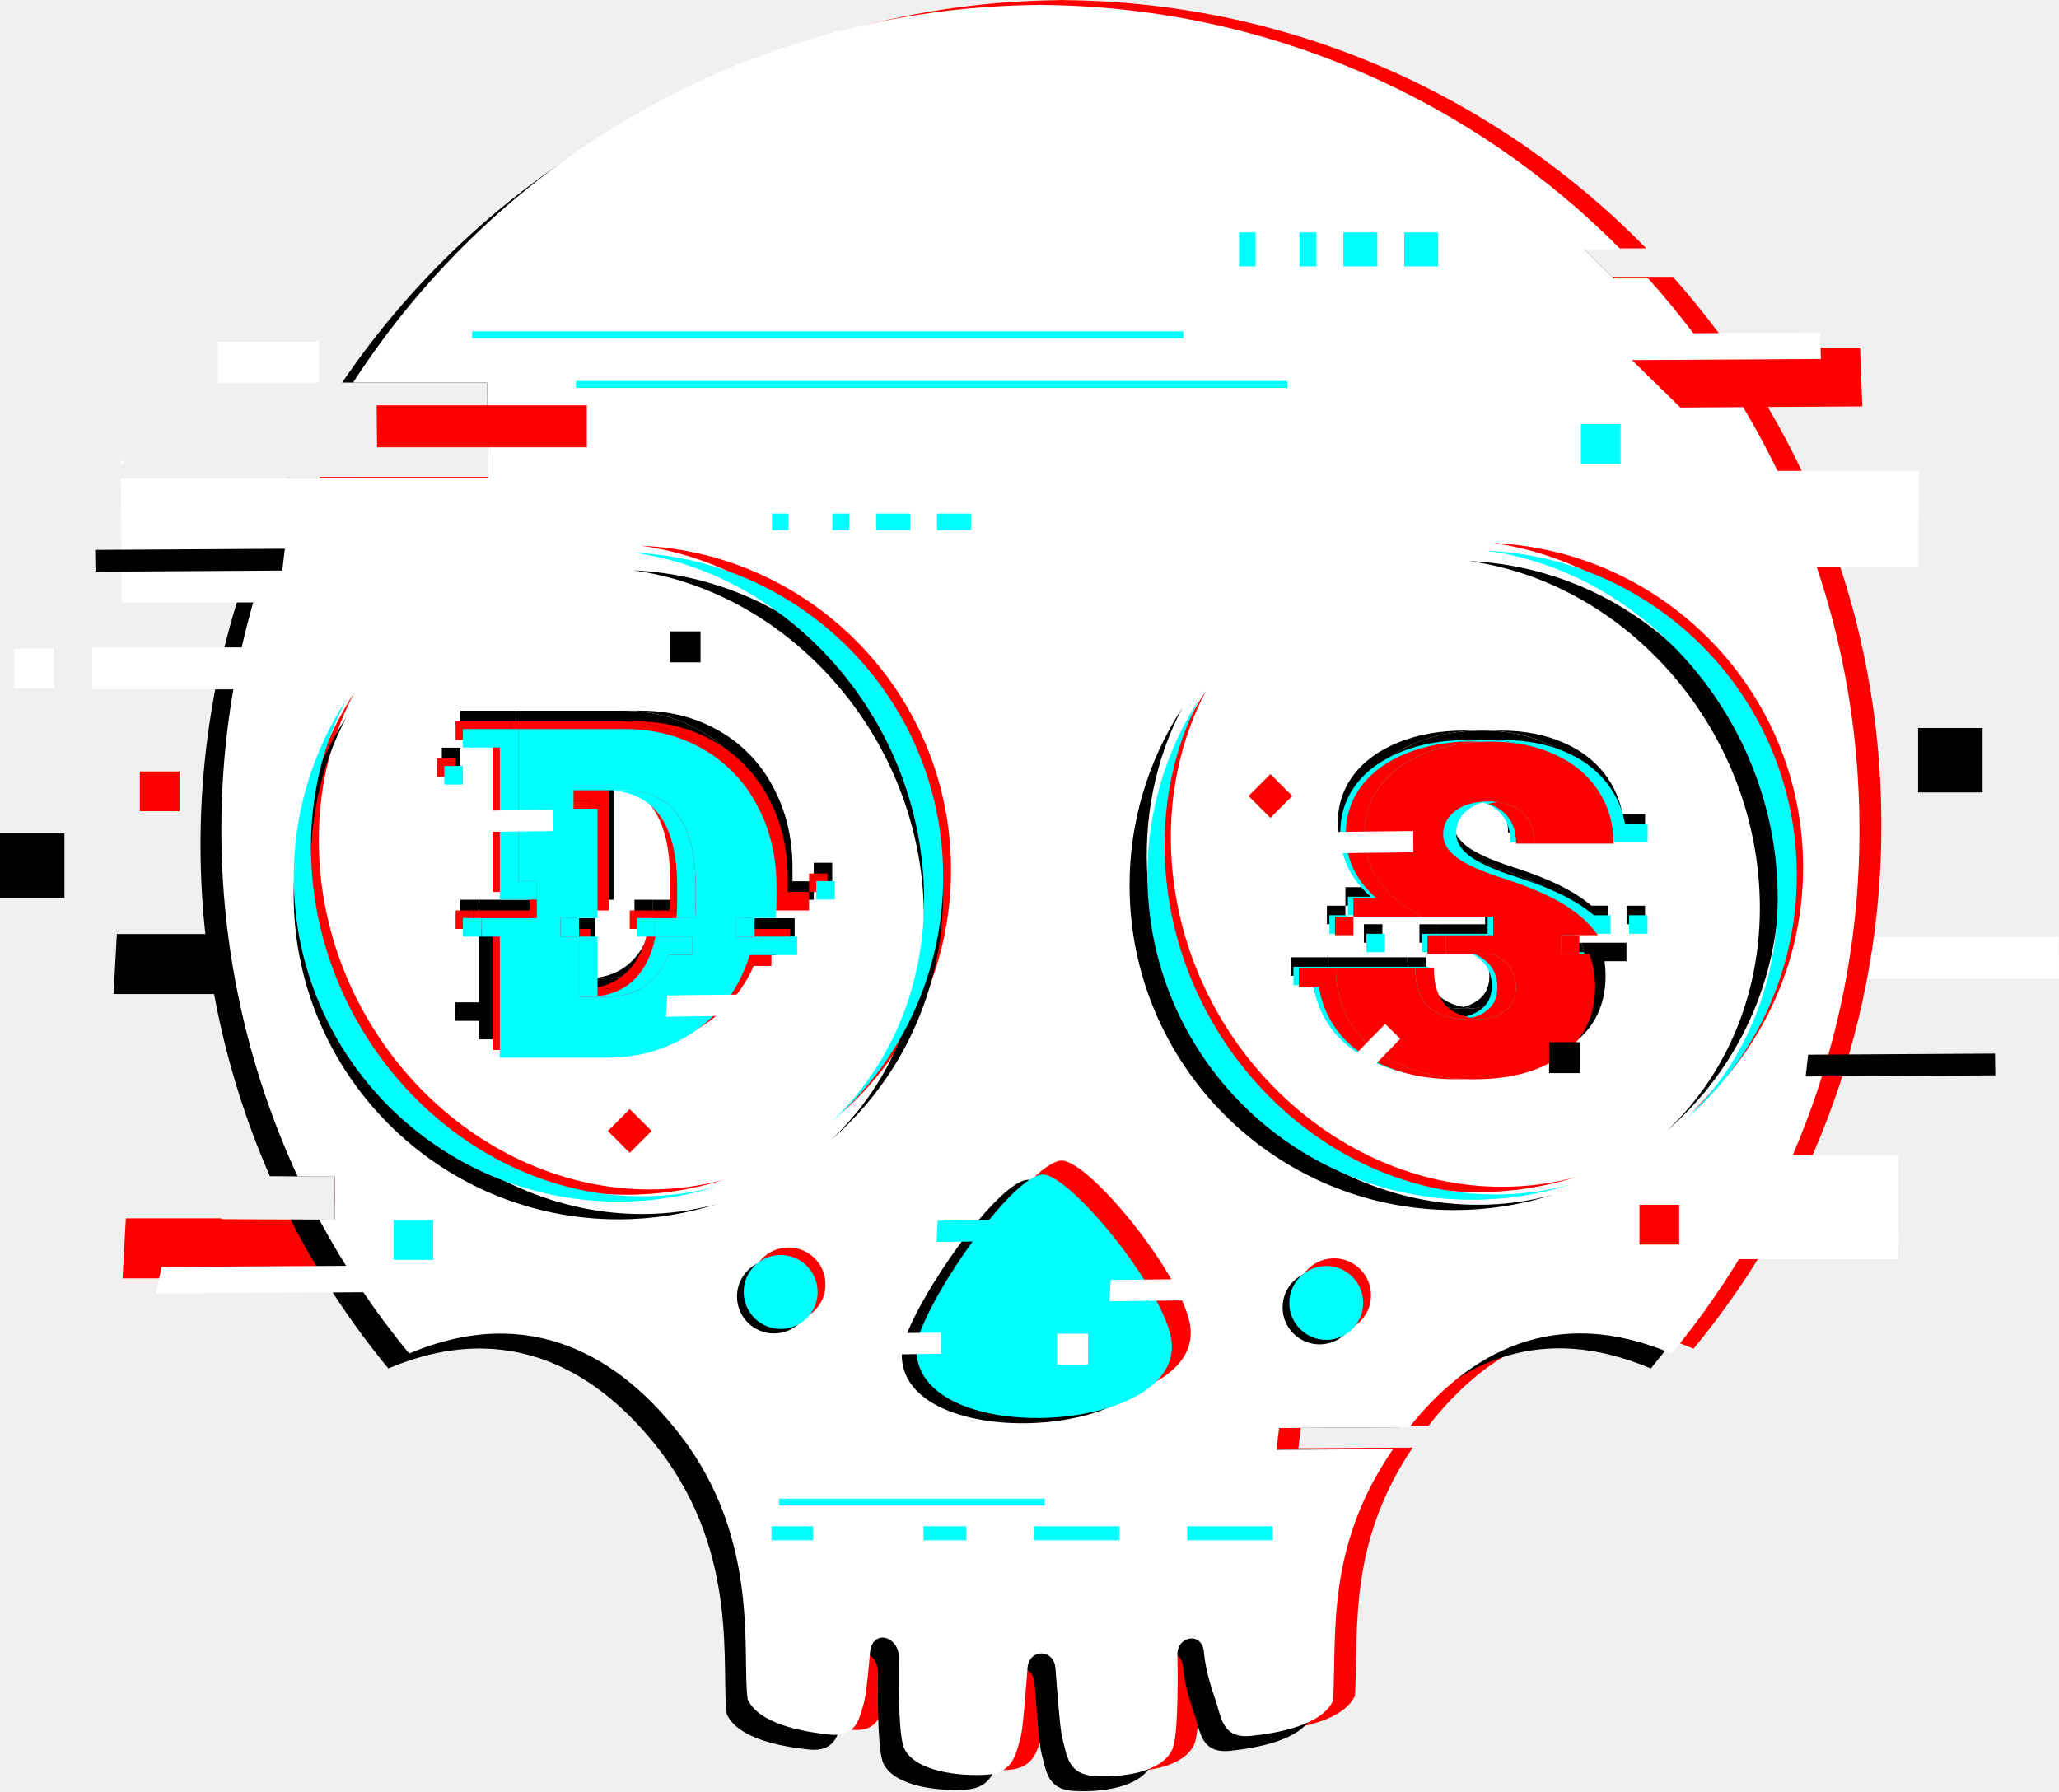
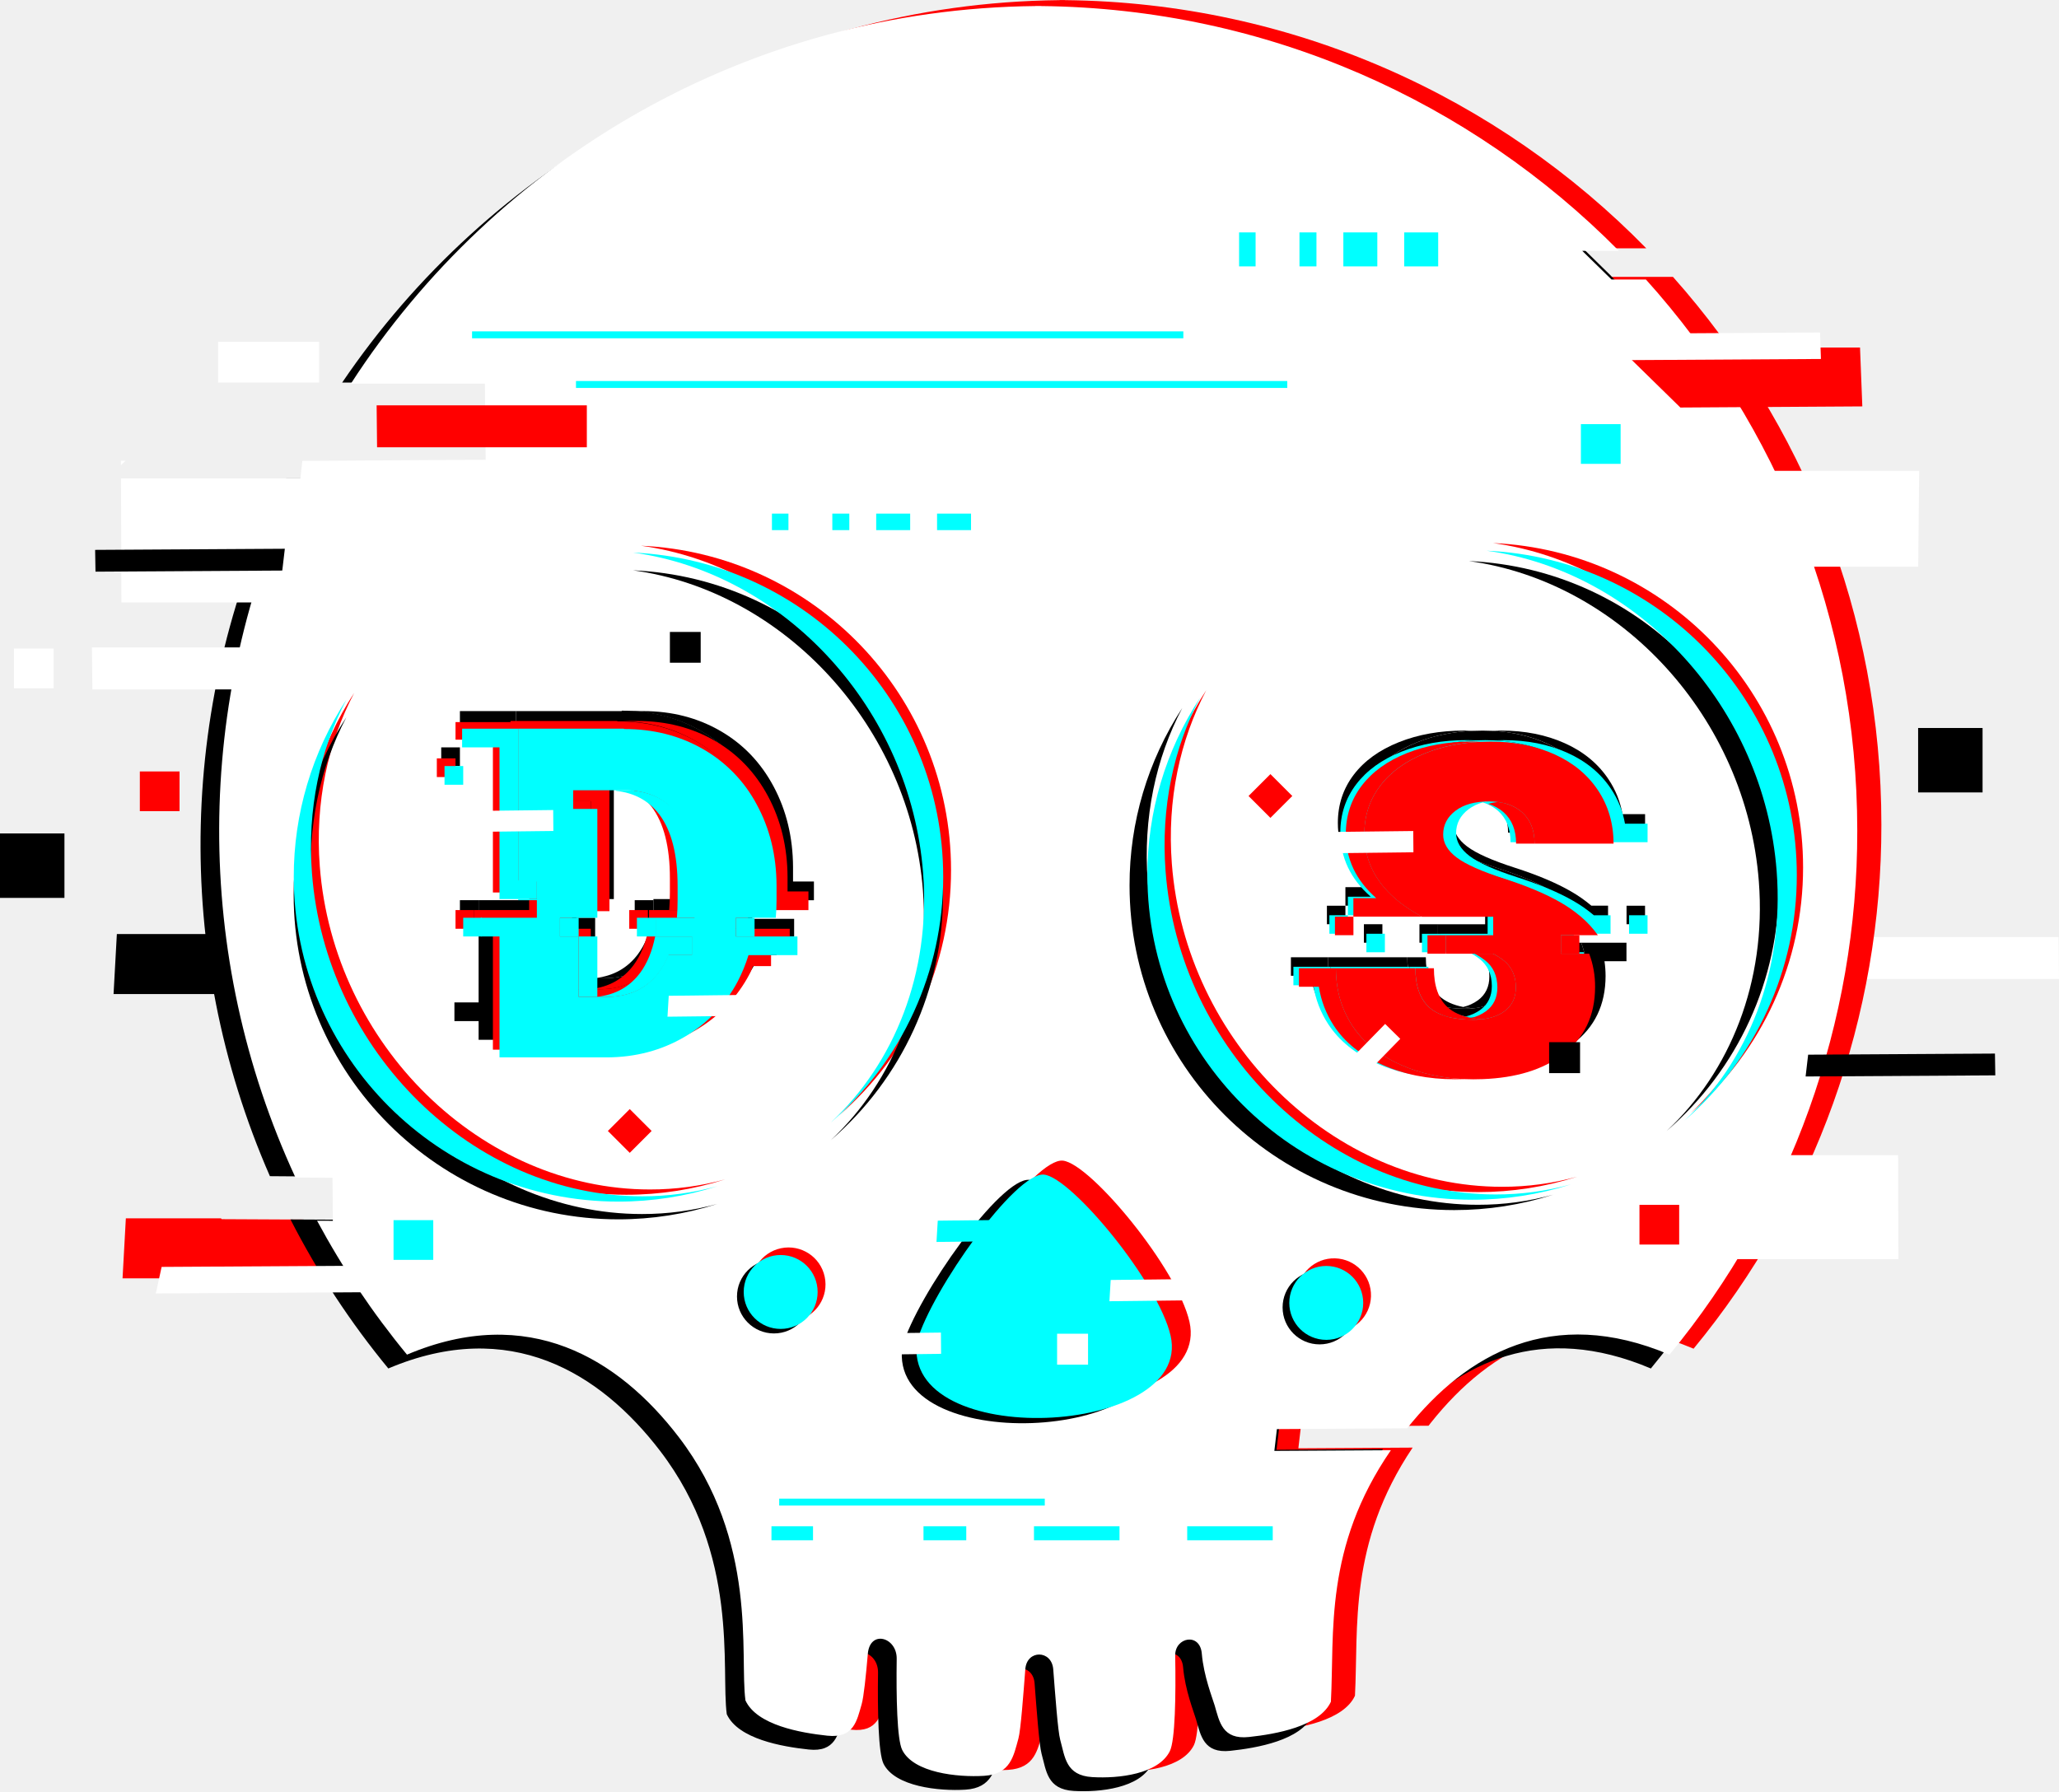
<svg xmlns="http://www.w3.org/2000/svg" viewBox="0 0 1872.82 1629.46">
  <polygon points="103.29 904.25 322.46 904.25 266.7 849.67 106.29 849.67 103.29 904.25" style="fill-rule:evenodd" />
  <polygon points="111.47 1162.86 330.64 1162.86 276.01 1109.39 201.66 1109.02 201.03 1108.28 114.47 1108.28 111.47 1162.86" style="fill:red;fill-rule:evenodd" />
  <polygon points="1872.42 852.39 1616.13 852.39 1664.25 890.56 1872.82 890.56 1872.42 852.39" style="fill:#fff;fill-rule:evenodd" />
  <path d="M1634.11,1425c-106.93-45.31-184.79-.47-238.66,67-.82,1-1.61,2-2.41,3.07l-116.09.68-2.31,19.84,103.94-.62c-58.69,87.32-49.18,164-52.47,225.72-10.39,22.55-50.24,29.49-74.5,32.09s-26.9-13.89-31.2-28.62c-1.89-6.47-10-26.69-11.73-47.18-1.61-19.54-24.5-15-24.2,1.74.66,36.2,0,77.19-4.9,87-10.4,20.79-46.22,25-70.49,23.55s-24.88-18.44-29.18-33.89c-2.13-7.66-4.54-40.88-6.35-64.18-1.39-17.76-24-18-25.4-.19-1.79,23-4.17,55.63-6.3,63.21-4.33,15.48-6.92,32.4-31.19,33.89s-64.12-2.76-74.5-23.55c-4.72-9.46-5.48-48.06-4.95-82.91.29-19.7-24.4-26.75-26.28-4.44-1.69,20-3.75,39.42-5.6,45.76-4.32,14.74-6.93,31.22-31.2,28.62s-64.11-9.54-74.5-32.09c-5.5-40.89,12-144.71-60.65-239.53-54.65-71.4-136.8-121.79-247.21-75a751.4,751.4,0,0,1-87.46-132.58l-.19-23.82-11.63-.09A751.47,751.47,0,0,1,384.85,632h172.6l-.88-87.2H432.76c132-206.34,362.2-343.83,624.64-346.52v-.08l2.54,0c.85,0,1.7,0,2.54,0v.08c207.08,2.12,394,88.19,528.59,225.74h-85.6l46.46,26h63.44c117.9,132.52,189.56,307.07,189.56,498.37A747.17,747.17,0,0,1,1634.11,1425Z" transform="translate(-93.67 -198.15)" style="fill:red;fill-rule:evenodd" />
  <path d="M1595.25,1443c-99.58-42.2-174-6.2-227.22,53.45l-110.92.65-2.32,19.84,96.85-.58c-71.86,94.21-60.9,176.79-64.39,242.34-10.39,22.55-50.24,29.49-74.51,32.09s-26.89-13.89-31.19-28.62c-1.89-6.47-10-26.69-11.73-47.19-1.61-19.53-24.5-15-24.2,1.75.66,36.2,0,77.19-4.9,87-10.4,20.79-46.23,25-70.49,23.54s-24.88-18.43-29.19-33.88c-2.13-7.67-4.54-40.89-6.35-64.18-1.38-17.76-24-18-25.39-.19-1.8,23-4.17,55.62-6.3,63.21-4.33,15.47-6.93,32.4-31.19,33.89s-64.12-2.76-74.5-23.55c-4.73-9.46-5.48-48.06-5-82.91.29-19.7-24.4-26.75-26.28-4.44-1.68,20-3.74,39.42-5.6,45.76-4.32,14.74-6.93,31.22-31.19,28.62s-64.11-9.54-74.51-32.09c-5.49-40.89,12-144.71-60.64-239.53-54.66-71.4-136.81-121.79-247.21-75a750.7,750.7,0,0,1-89-135.56l40.5.21-.31-39.12-58.9-.44A751.57,751.57,0,0,1,354,633.36H537.61l-.88-87.2H404.89c133.55-197,358.34-327.24,613.65-329.86v-.09l2.54,0c.85,0,1.69,0,2.54,0v.09c198.59,2,378.73,81.26,511.82,209.08h-.59l23.31,22.82c128.78,134.69,207.91,317.23,207.91,518.26A747.17,747.17,0,0,1,1595.25,1443Z" transform="translate(-93.67 -198.15)" style="fill-rule:evenodd" />
-   <path d="M1614.2,1429.43c-106.93-45.31-184.79-.48-238.66,67h0l-118.43.7-2.32,19.84,106-.63c-61,88.58-51.23,166.4-54.56,228.78-10.39,22.56-50.24,29.49-74.5,32.1s-26.89-13.89-31.2-28.63c-1.89-6.47-10-26.69-11.72-47.18-1.62-19.54-24.51-15-24.21,1.74.66,36.2,0,77.19-4.9,87-10.39,20.8-46.22,25-70.49,23.55s-24.88-18.43-29.18-33.89c-2.14-7.66-4.54-40.88-6.35-64.17-1.39-17.77-24-18-25.4-.2-1.79,23-4.17,55.63-6.29,63.21-4.34,15.48-6.93,32.4-31.2,33.89s-64.12-2.76-74.5-23.55c-4.72-9.45-5.48-48.06-5-82.9.29-19.7-24.4-26.75-26.28-4.44-1.69,20-3.75,39.42-5.6,45.75-4.32,14.74-6.93,31.23-31.2,28.63s-64.11-9.54-74.5-32.1c-5.5-40.88,11.95-144.7-60.65-239.53-54.65-71.39-136.8-121.78-247.21-75a751.88,751.88,0,0,1-81.78-121.82l14.35.07-.31-39.12-33.71-.26a751.54,751.54,0,0,1,1.94-634.94H537.61l-.88-87.2H414.84c132.31-204.63,361.52-340.79,622.65-343.47v-.08l2.54,0c.85,0,1.7,0,2.54,0v.08c205.55,2.11,391.33,86.9,525.63,222.69h-33.35l26.61,26.05h31.31C1712.29,584.31,1785,760.1,1785,952.86A747.19,747.19,0,0,1,1614.2,1429.43Z" transform="translate(-93.67 -198.15)" style="fill:#fff;fill-rule:evenodd" />
+   <path d="M1612.2,1430.43c-106.93-45.31-184.79-.48-238.66,67h0l-118.43.7-2.32,19.84,106-.63c-61,88.58-51.23,166.4-54.56,228.78-10.39,22.56-50.24,29.49-74.5,32.1s-26.89-13.89-31.2-28.63c-1.89-6.47-10-26.69-11.72-47.18-1.62-19.54-24.51-15-24.21,1.74.66,36.2,0,77.19-4.9,87-10.39,20.8-46.22,25-70.49,23.55s-24.88-18.43-29.18-33.89c-2.14-7.66-4.54-40.88-6.35-64.17-1.39-17.77-24-18-25.4-.2-1.79,23-4.17,55.63-6.29,63.21-4.34,15.48-6.93,32.4-31.2,33.89s-64.12-2.76-74.5-23.55c-4.72-9.45-5.48-48.06-5-82.9.29-19.7-24.4-26.75-26.28-4.44-1.69,20-3.75,39.42-5.6,45.75-4.32,14.74-6.93,31.23-31.2,28.63s-64.11-9.54-74.5-32.1c-5.5-40.88,11.95-144.7-60.65-239.53-54.65-71.39-136.8-121.78-247.21-75a751.88,751.88,0,0,1-81.78-121.82l14.35.07-.31-39.12-33.71-.26a751.54,751.54,0,0,1,1.94-634.94H535.61l-.88-87.2H412.84c132.31-204.63,361.52-340.79,622.65-343.47v-.08l2.54,0c.85,0,1.7,0,2.54,0v.08c205.55,2.11,391.33,86.9,525.63,222.69h-33.35l26.61,26.05h31.31C1710.29,585.31,1783,761.1,1783,953.86A747.19,747.19,0,0,1,1612.2,1430.43Z" transform="translate(-93.67 -198.15)" style="fill:#fff;fill-rule:evenodd" />
  <path d="M1190.91,825.89c-24,45.59-35.79,99.72-31.37,157.77,12.36,162.38,146.84,294.06,300.32,294.06a256.06,256.06,0,0,0,68.42-9.18,295,295,0,0,1-89.93,14c-163.09,0-295.35-132.26-295.35-295.36a293.88,293.88,0,0,1,47.91-161.26Zm542.8,161.26c0-158.6-125.09-288-282-295,137.69,18.89,252.32,142.23,263.68,291.54,6.95,91.34-26.22,173-83.89,226.9A294.69,294.69,0,0,0,1733.71,987.15Z" transform="translate(-93.67 -198.15)" style="fill:red;fill-rule:evenodd" />
  <path d="M415.91,828.32c-24,45.59-35.79,99.71-31.37,157.77,12.36,162.38,146.84,294.06,300.32,294.06a256,256,0,0,0,68.42-9.18,295,295,0,0,1-89.92,14c-163.1,0-295.36-132.26-295.36-295.36a294,294,0,0,1,47.91-161.26Zm542.8,161.26c0-158.6-125.09-288-282-295,137.7,18.89,252.32,142.24,263.68,291.55,7,91.33-26.22,173-83.89,226.9A294.69,294.69,0,0,0,958.71,989.58Z" transform="translate(-93.67 -198.15)" style="fill:red;fill-rule:evenodd" />
  <path d="M408.68,850.67c-24,45.59-35.79,99.72-31.37,157.77,12.35,162.38,146.83,294.06,300.31,294.06a256.48,256.48,0,0,0,68.43-9.17,295,295,0,0,1-89.93,14C493,1307.3,360.77,1175,360.77,1011.94a293.92,293.92,0,0,1,47.91-161.27Zm542.79,161.27c0-158.6-125.08-288-282-295,137.7,18.89,252.33,142.24,263.69,291.54,6.95,91.34-26.22,173-83.89,226.9A294.64,294.64,0,0,0,951.47,1011.94Z" transform="translate(-93.67 -198.15)" style="fill-rule:evenodd" />
  <path d="M1169,842.26c-24,45.59-35.79,99.72-31.37,157.77,12.36,162.38,146.84,294.06,300.32,294.06a256.06,256.06,0,0,0,68.42-9.18,295,295,0,0,1-89.93,14c-163.09,0-295.35-132.26-295.35-295.35A293.89,293.89,0,0,1,1169,842.26Zm542.8,161.27c0-158.61-125.09-288-282-295,137.7,18.89,252.32,142.23,263.68,291.54,7,91.34-26.22,173-83.89,226.9A294.66,294.66,0,0,0,1711.75,1003.53Z" transform="translate(-93.67 -198.15)" style="fill-rule:evenodd" />
  <path d="M1185.22,832.86c-24,45.59-35.78,99.71-31.37,157.76,12.36,162.38,146.84,294.07,300.32,294.07a256,256,0,0,0,68.42-9.18,295,295,0,0,1-89.92,14c-163.1,0-295.36-132.26-295.36-295.36a293.88,293.88,0,0,1,47.91-161.26ZM1728,994.12c0-158.6-125.09-288-282-295,137.7,18.89,252.32,142.24,263.68,291.54,7,91.34-26.22,173-83.89,226.9A294.65,294.65,0,0,0,1728,994.12Z" transform="translate(-93.67 -198.15)" style="fill:aqua;fill-rule:evenodd" />
  <path d="M408.78,834.54c-24,45.59-35.78,99.72-31.36,157.77,12.35,162.38,146.84,294.06,300.31,294.06a256.41,256.41,0,0,0,68.42-9.17,295.25,295.25,0,0,1-89.92,14c-163.1,0-295.36-132.26-295.36-295.35a294,294,0,0,1,47.91-161.27Zm542.8,161.27c0-158.61-125.09-288-282-295C807.31,719.66,921.94,843,933.3,992.31c7,91.34-26.22,173-83.89,226.9A294.66,294.66,0,0,0,951.58,995.81Z" transform="translate(-93.67 -198.15)" style="fill:aqua;fill-rule:evenodd" />
  <polygon points="1745.64 428.29 1496 428.29 1585.09 515.5 1744.76 515.5 1745.64 428.29" style="fill:#fff;fill-rule:evenodd" />
  <polygon points="1691.83 316.13 1472.66 316.13 1528.42 370.71 1693.93 369.69 1691.83 316.13" style="fill:red;fill-rule:evenodd" />
  <polygon points="1655.46 302.44 1373.17 304.1 1421.36 327.94 1656.29 326.54 1655.46 302.44" style="fill:#fff;fill-rule:evenodd" />
  <polygon points="1814.56 958.39 1644.65 959.39 1642.34 979.23 1814.88 978.2 1814.56 958.39" style="fill-rule:evenodd" />
  <polygon points="1726.46 1050.76 1538.32 1050.76 1573.64 1145.35 1726.75 1145.35 1726.46 1050.76" style="fill:#fff;fill-rule:evenodd" />
  <path d="M1060.5,1253.94c-25.74-2.79-102.11,104.93-115.53,151.47-14.54,100.33,251.45,87.36,230.62-4.89C1164.65,1352.13,1085.63,1256.67,1060.5,1253.94Z" transform="translate(-93.67 -198.15)" style="fill:red;fill-rule:evenodd" />
  <path d="M1030,1271.41c-25.73-2.8-102.1,104.93-115.52,151.47-14.54,100.34,251.45,87.36,230.61-4.89C1134.15,1369.6,1055.13,1274.14,1030,1271.41Z" transform="translate(-93.67 -198.15)" style="fill-rule:evenodd" />
  <path d="M1043.34,1266.65c-25.74-2.8-102.11,104.93-115.53,151.47-14.54,100.33,251.45,87.36,230.62-4.9C1147.49,1364.84,1068.47,1269.38,1043.34,1266.65Z" transform="translate(-93.67 -198.15)" style="fill:aqua;fill-rule:evenodd" />
  <rect x="1744.68" y="662.22" width="58.62" height="58.62" />
  <rect x="1437.95" y="385.82" width="36.13" height="36.13" style="fill:aqua" />
  <rect x="1491.22" y="1095.99" width="36.12" height="36.12" style="fill:red" />
  <polygon points="84.04 627.1 340.33 627.1 292.21 588.93 83.64 588.93 84.04 627.1" style="fill:#fff;fill-rule:evenodd" />
  <polygon points="141.73 1176.59 430.13 1174.88 381.94 1151.05 147.01 1152.45 141.73 1176.59" style="fill:#fff;fill-rule:evenodd" />
  <path d="M204.09,746.16l-.35-112.8H418.26l42.13,112.8Zm-.39-124.89v-4h4.07Z" transform="translate(-93.67 -198.15)" style="fill:#fff;fill-rule:evenodd" />
  <rect y="758.15" width="58.62" height="58.62" />
  <rect x="357.96" y="1109.92" width="36.12" height="36.12" style="fill:aqua" />
  <rect x="127.19" y="701.75" width="36.12" height="36.13" style="fill:red" />
  <polygon points="86.86 520.02 256.75 519.01 259.08 499.18 86.53 500.2 86.86 520.02" style="fill-rule:evenodd" />
  <rect x="12.67" y="589.97" width="36.13" height="36.13" style="fill:#fff" />
  <polygon points="1453.18 740.39 1515.16 797.47 1529.27 784.18 1466.32 726.22 1453.18 740.39" style="fill:#fff;fill-rule:evenodd" />
  <rect x="198.35" y="310.91" width="91.89" height="37.1" style="fill:#fff" />
  <polygon points="1094.52 1163.35 1010.26 1164.33 1009.11 1183.67 1094.68 1182.68 1094.52 1163.35" style="fill:#fff;fill-rule:evenodd" />
  <polygon points="937.21 1109.41 852.96 1110.39 851.81 1129.73 937.38 1128.73 937.21 1109.41" style="fill:aqua;fill-rule:evenodd" />
  <polygon points="855.84 1212.19 771.58 1213.17 770.44 1232.52 856 1231.52 855.84 1212.19" style="fill:#fff;fill-rule:evenodd" />
  <rect x="961.51" y="1213.23" width="28.15" height="28.15" style="fill:#fff" />
-   <rect x="609.03" y="574.36" width="28.15" height="28.15" />
+   <rect x="609.33" y="574.85" width="28" height="28" />
  <rect x="1235.14" y="908.15" width="28.15" height="28.15" transform="translate(-379.89 955.3) rotate(-45)" style="fill:red" />
  <rect x="652.39" y="1212.86" width="28.15" height="28.15" transform="translate(-766.04 632.47) rotate(-45)" style="fill:red" />
  <circle cx="1307.15" cy="1376.49" r="33.62" transform="translate(-200.81 2444.5) rotate(-88.32)" style="fill:red" />
  <path d="M1293.91,1353.83a33.62,33.62,0,1,0,33.62,33.62A33.62,33.62,0,0,0,1293.91,1353.83Z" transform="translate(-93.67 -198.15)" style="fill-rule:evenodd" />
  <path d="M1300,1349.73a33.62,33.62,0,1,0,33.62,33.62A33.62,33.62,0,0,0,1300,1349.73Z" transform="translate(-93.67 -198.15)" style="fill:aqua;fill-rule:evenodd" />
  <circle cx="810.88" cy="1366.55" r="33.62" transform="translate(-356.57 -2.91) rotate(-11.83)" style="fill:red" />
  <path d="M797.64,1343.88a33.62,33.62,0,1,0,33.62,33.62A33.63,33.63,0,0,0,797.64,1343.88Z" transform="translate(-93.67 -198.15)" style="fill-rule:evenodd" />
  <path d="M803.75,1339.78a33.62,33.62,0,1,0,33.62,33.63A33.63,33.63,0,0,0,803.75,1339.78Z" transform="translate(-93.67 -198.15)" style="fill:aqua;fill-rule:evenodd" />
  <rect x="1277.24" y="211.42" width="30.9" height="30.9" style="fill:aqua" />
  <rect x="852.33" y="467.21" width="30.9" height="15.02" style="fill:aqua" />
  <rect x="1221.88" y="211.41" width="30.9" height="30.9" style="fill:aqua" />
  <rect x="796.97" y="467.21" width="30.9" height="15.02" style="fill:aqua" />
  <rect x="1181.97" y="211.41" width="15.45" height="30.9" style="fill:aqua" />
  <rect x="757.06" y="467.21" width="15.45" height="15.02" style="fill:aqua" />
  <rect x="1127.05" y="211.41" width="15.01" height="30.9" style="fill:aqua" />
  <rect x="702.14" y="467.21" width="15.01" height="15.02" style="fill:aqua" />
-   <polygon points="342.98 406.9 533.77 406.9 533.77 368.73 342.58 368.73 342.98 406.9" style="fill:red;fill-rule:evenodd" />
  <rect x="429.38" y="301.43" width="646.96" height="6.3" style="fill:aqua" />
  <rect x="523.9" y="346.59" width="646.96" height="6.3" style="fill:aqua" />
  <rect x="708.74" y="1363.24" width="241.56" height="6.3" style="fill:aqua" />
  <rect x="1079.86" y="1388.37" width="77.8" height="12.76" style="fill:aqua" />
  <rect x="940.48" y="1388.37" width="77.8" height="12.76" style="fill:aqua" />
  <rect x="839.99" y="1388.37" width="38.9" height="12.76" style="fill:aqua" />
  <rect x="701.71" y="1388.37" width="37.79" height="12.76" style="fill:aqua" />
-   <path d="M562.83,999.8V983h16.81V999.8H562.83m88.89-99.5h7.4q31.82,0,48.46,22t16.62,65.3v12.94q0,8.47-.63,16.13h-36v16.82h33.49v16.81H699.5a68.3,68.3,0,0,1-8.74,15.82q-16.63,22.08-47.63,22.08h-25v-54.71H601.26v-16.82H634.9V917.11H613.06V900.3h38.66m7.4-55.65H562.83V999.8h16.81v16.82H529.19v16.82H546v110.14h98.35q38.8-.19,70.31-18.58a126.94,126.94,0,0,0,48.87-50.91,142.66,142.66,0,0,0,9.75-23.84h43.2v-16.81H761v-16.82h36q.69-7.9.69-16.13V986.72q-.19-40.63-18-73.4a126.25,126.25,0,0,0-49.37-50.7q-31.61-18-71.24-18h0" transform="translate(-93.67 -198.15)" />
-   <polygon points="541.23 890 541.23 889.55 541.23 835.29 524.41 835.29 524.41 890 541.23 890" />
-   <polygon points="541.23 818.47 558.05 818.47 558.05 718.97 558.05 702.67 558.05 702.15 519.39 702.15 519.39 718.97 541.23 718.97 541.23 818.47" />
-   <rect x="507.59" y="818.47" width="16.82" height="16.82" />
-   <path d="M773.29,1050.25a142.66,142.66,0,0,1-9.75,23.84A126.94,126.94,0,0,1,714.67,1125q-31.5,18.39-70.31,18.58h16.82q38.8-.19,70.31-18.58a126.94,126.94,0,0,0,48.87-50.91c1.19-2.26,2-4.71,3.09-7h16.22v-16.82H773.29Z" transform="translate(-93.67 -198.15)" />
-   <path d="M814.52,986.72q-.19-40.63-18-73.4a126.19,126.19,0,0,0-49.37-50.7q-31.6-18-71.24-18H659.12q39.63,0,71.24,18a126.25,126.25,0,0,1,49.37,50.7q17.78,32.77,18,73.4v13.77q0,8.24-.69,16.13h36.84V999.8H814.52Z" transform="translate(-93.67 -198.15)" />
-   <rect x="667.34" y="818.47" width="16.82" height="16.82" />
-   <rect x="740.18" y="784.83" width="16.82" height="16.82" />
-   <path d="M659.12,900.3h-7.4v.52q24.94,2.85,39,21.43,16.62,22,16.62,65.3v12.94q0,8.47-.62,16.13h16.81q.63-7.67.63-16.13V987.55q0-43.32-16.62-65.3T659.12,900.3Z" transform="translate(-93.67 -198.15)" />
-   <rect x="418.7" y="818.47" width="16.82" height="16.82" />
-   <polygon points="452.34 663.32 452.34 801.65 469.16 801.65 485.98 801.65 485.98 784.83 469.16 784.83 469.16 646.5 459.8 646.5 452.34 646.5 439.25 646.5 418.7 646.5 418.7 663.32 439.25 663.32 452.34 663.32" />
-   <rect x="577.1" y="818.47" width="16.82" height="16.82" />
-   <path d="M673.94,1066.07q-14.25,18.92-39,21.62v.46h8.23q31,0,47.63-22.08a68.3,68.3,0,0,0,8.74-15.82h21.58v-16.81H687.59Q683.56,1053.33,673.94,1066.07Z" transform="translate(-93.67 -198.15)" />
-   <polygon points="435.52 835.29 435.52 911.79 413.69 911.79 413.69 928.62 435.52 928.62 435.52 945.43 452.34 945.43 452.34 835.29 435.52 835.29" />
-   <rect x="401.88" y="680.14" width="16.82" height="16.82" />
-   <path d="M558.51,1009.52V992.71h16.82v16.81H558.51m88.9-99.5h7.4q31.82,0,48.46,22t16.62,65.29v12.94c0,5.65-.22,11-.63,16.13h-36v16.82h33.49V1060H695.18a67.91,67.91,0,0,1-8.73,15.82q-16.63,22.07-47.63,22.07H613.77v-54.71H597v-16.82h33.64v-99.5H608.74V910h38.67m7.4-55.64h-96.3v155.14h16.82v16.82H524.88v16.82h16.81v110.15h98.36q38.79-.19,70.31-18.58a126.81,126.81,0,0,0,48.86-50.92A142.25,142.25,0,0,0,769,1060h43.2v-16.82H756.7v-16.82h36q.69-7.89.69-16.13V996.45q-.2-40.65-18-73.4a126.13,126.13,0,0,0-49.37-50.7q-31.62-18-71.24-18h0" transform="translate(-93.67 -198.15)" style="fill:red" />
-   <polygon points="536.92 899.73 536.92 899.27 536.92 845.02 520.1 845.02 520.1 899.73 536.92 899.73" style="fill:red" />
-   <polygon points="536.92 828.2 553.74 828.2 553.74 728.7 553.74 712.4 553.74 711.88 515.08 711.88 515.08 728.7 536.92 728.7 536.92 828.2" style="fill:red" />
-   <rect x="503.28" y="828.2" width="16.82" height="16.82" style="fill:red" />
-   <path d="M769,1060a142.25,142.25,0,0,1-9.76,23.83,126.81,126.81,0,0,1-48.86,50.92q-31.5,18.38-70.31,18.58h16.82q38.79-.19,70.31-18.58A126.88,126.88,0,0,0,776,1083.81c1.2-2.26,2-4.7,3.09-7h16.23V1060H769Z" transform="translate(-93.67 -198.15)" style="fill:red" />
-   <path d="M810.21,996.45q-.21-40.65-18-73.4a126.13,126.13,0,0,0-49.37-50.7q-31.62-18-71.24-18H654.81q39.62,0,71.24,18a126.13,126.13,0,0,1,49.37,50.7q17.76,32.76,18,73.4v13.77q0,8.24-.69,16.12h36.84v-16.82H810.21Z" transform="translate(-93.67 -198.15)" style="fill:red" />
-   <rect x="663.03" y="828.2" width="16.82" height="16.82" style="fill:red" />
-   <rect x="735.87" y="794.56" width="16.82" height="16.82" style="fill:red" />
-   <path d="M654.81,910h-7.4v.52q24.95,2.87,39,21.43,16.62,22,16.62,65.3v13c0,5.64-.22,11-.62,16.12h16.81c.41-5.11.63-10.48.63-16.12v-13q0-43.31-16.62-65.3T654.81,910Z" transform="translate(-93.67 -198.15)" style="fill:red" />
-   <rect x="414.39" y="828.2" width="16.82" height="16.82" style="fill:red" />
-   <polygon points="448.03 673.05 448.03 811.38 464.85 811.38 481.66 811.38 481.66 794.56 464.85 794.56 464.85 656.23 455.48 656.23 448.03 656.23 434.94 656.23 414.39 656.23 414.39 673.05 434.94 673.05 448.03 673.05" style="fill:red" />
-   <rect x="572.79" y="828.2" width="16.82" height="16.82" style="fill:red" />
-   <path d="M669.63,1075.8q-14.25,18.9-39,21.62v.45h8.23q31,0,47.63-22.07a68.11,68.11,0,0,0,8.73-15.82h21.59v-16.82h-33.5Q679.24,1063.05,669.63,1075.8Z" transform="translate(-93.67 -198.15)" style="fill:red" />
-   <rect x="397.57" y="689.87" width="16.82" height="16.82" style="fill:red" />
-   <path d="M565.1,1016.45V999.64h16.81v16.81H565.1M654,917h7.4q31.82,0,48.46,21.95t16.62,65.3v12.94c0,5.65-.22,11-.63,16.13h-36v16.82h33.49v16.81H701.76a67.91,67.91,0,0,1-8.73,15.82q-16.63,22.08-47.63,22.08h-25V1050.1H603.53v-16.82h33.64V933.77H615.32V917H654m7.4-55.65H565.1v155.14h16.81v16.83H531.46v16.82h16.82v110.14h98.35q38.79-.2,70.31-18.58a126.85,126.85,0,0,0,48.86-50.91,142.7,142.7,0,0,0,9.76-23.84h43.2V1050.1H763.28v-16.82h36q.69-7.9.69-16.13v-13.77q-.19-40.65-18-73.4a126.13,126.13,0,0,0-49.37-50.7q-31.62-18-71.24-18h0" transform="translate(-93.67 -198.15)" style="fill:aqua" />
-   <polygon points="543.5 906.66 543.5 906.21 543.5 851.95 526.68 851.95 526.68 906.66 543.5 906.66" style="fill:aqua" />
-   <rect x="509.86" y="835.13" width="16.82" height="16.82" style="fill:aqua" />
-   <rect x="669.61" y="835.13" width="16.82" height="16.82" style="fill:aqua" />
-   <rect x="742.45" y="801.49" width="16.82" height="16.82" style="fill:aqua" />
-   <path d="M661.39,917H654v.52q24.94,2.85,39,21.43,16.62,22,16.62,65.3v12.94c0,5.65-.22,11-.62,16.13h16.81c.41-5.11.63-10.48.63-16.13v-12.94q0-43.32-16.62-65.3T661.39,917Z" transform="translate(-93.67 -198.15)" style="fill:aqua" />
-   <rect x="420.97" y="835.13" width="16.82" height="16.82" style="fill:aqua" />
-   <polygon points="454.61 679.98 454.61 818.31 471.43 818.31 488.25 818.31 488.25 801.49 471.43 801.49 471.43 663.16 462.06 663.16 454.61 663.16 441.52 663.16 420.97 663.16 420.97 679.98 441.52 679.98 454.61 679.98" style="fill:aqua" />
-   <rect x="579.37" y="835.13" width="16.82" height="16.82" style="fill:aqua" />
-   <path d="M676.21,1082.73q-14.25,18.91-39,21.62v.46h8.23q31,0,47.63-22.08a67.91,67.91,0,0,0,8.73-15.82h21.59V1050.1H689.86Q685.81,1070,676.21,1082.73Z" transform="translate(-93.67 -198.15)" style="fill:aqua" />
-   <rect x="404.15" y="696.8" width="16.82" height="16.82" style="fill:aqua" />
+   <path d="M563,1000V983h17v17H563m89-100h7.1q31.73,0,48.32,21.89T724,987v12.91q0,8.45-.62,16.08H688v17h33v17H699.35a67.9,67.9,0,0,1-8.76,15.86Q673.91,1088,642.83,1088H618v-54H601v-17h34V917H613V900h39m7-55H563v155h17v17H529v17h17v109h98q38.67-.2,70.07-18.51a126.52,126.52,0,0,0,48.69-50.74,141.62,141.62,0,0,0,9.72-23.75H816v-16H761v-17h36.3q.71-8,.7-16.3v-14q-.19-40.63-18-73.4a126.25,126.25,0,0,0-49.37-50.7q-31.62-18-71.24-18h0" transform="translate(-93.67 -198.15)" />
+   <polygon points="541.33 889.85 541.33 889.4 541.33 834.85 524.33 834.85 524.33 889.85 541.33 889.85" />
+   <polygon points="541.33 817.85 558.33 817.85 558.33 718.63 558.33 702.37 558.33 701.85 519.33 701.85 519.33 718.85 541.33 718.85 541.33 817.85" />
+   <rect x="507.33" y="818.85" width="17" height="17" />
+   <path d="M773.71,1050a141.62,141.62,0,0,1-9.72,23.75,126.46,126.46,0,0,1-48.69,50.74q-31.39,18.32-70.07,18.51h17.19q38.55-.2,69.86-18.45A126.17,126.17,0,0,0,780.81,1074c1.19-2.25,2-4.68,3.07-7H800v-17H773.71Z" transform="translate(-93.67 -198.15)" />
+   <path d="M815,986.94q-.19-40.61-17.66-73.33T748.82,863q-31.07-17.94-70-18H660q39.45,0,70.93,18a125.87,125.87,0,0,1,49.17,50.71q17.7,32.77,17.9,73.42v13.77q0,8.24-.69,16.13H834v-17H815Z" transform="translate(-93.67 -198.15)" />
+   <rect x="667.33" y="818.85" width="17" height="17" />
+   <path d="M659.12,900H652v.52q25.11,2.85,39.28,21.43,16.72,22,16.72,65.3v13.24s-.83,11-1.24,15.51h16.81a122.85,122.85,0,0,0,.43-15.51V987.55c.2-28.88-5.33-50.64-16.42-65.3S659.12,900,659.12,900Z" transform="translate(-93.67 -198.15)" />
+   <rect x="418.33" y="818.85" width="17" height="17" />
+   <polygon points="452.33 663.85 452.33 801.85 469.33 801.85 486.33 801.85 486.33 784.85 469.33 784.85 469.33 646.85 459.87 646.85 452.33 646.85 439.1 646.85 418.33 646.85 418.33 663.85 439.1 663.85 452.33 663.85" />
+   <rect x="577.33" y="818.85" width="17" height="17" />
+   <path d="M674,1066q-14.22,19.11-39,21.86v.15h8.25q31.08,0,47.77-22.14a68.27,68.27,0,0,0,8.76-15.86H721v-17H687.58Q683.55,1053.1,674,1066Z" transform="translate(-93.67 -198.15)" />
+   <polygon points="435.33 835.85 435.33 911.85 413.33 911.85 413.33 928.85 435.33 928.85 435.33 945.85 452.33 945.85 452.33 835.85 435.33 835.85" />
+   <rect x="401.33" y="679.85" width="17" height="17" />
+   <path d="M558,1010V993h17v17H558m89-100h8.1q31.73,0,48.32,21.89T720,997v12.91q0,8.45-.62,16.08H684v17h33v17H695.35a67.9,67.9,0,0,1-8.76,15.86Q669.91,1098,638.83,1098H614v-55H597v-17h34V927H609V910h38m8-56H558v155h17v17H525v17h17v110h98q38.67-.2,70.07-18.51a126.52,126.52,0,0,0,48.69-50.74,141.62,141.62,0,0,0,9.72-23.75H812v-17H757v-17h36.3q.71-8,.7-16.3V996.45q-.19-40.65-18-73.4a126.13,126.13,0,0,0-49.37-50.7q-31.62-18-71.24-18h0" transform="translate(-93.67 -198.15)" style="fill:red" />
+   <polygon points="537.33 899.85 537.33 899.4 537.33 844.85 520.33 844.85 520.33 899.85 537.33 899.85" style="fill:red" />
+   <polygon points="537.33 828.85 554.33 828.85 554.33 728.77 554.33 712.38 554.33 711.85 515.33 711.85 515.33 728.85 537.33 728.85 537.33 828.85" style="fill:red" />
+   <rect x="503.33" y="827.85" width="17" height="17" style="fill:red" />
+   <path d="M768.43,1060a142.7,142.7,0,0,1-9.83,24,127.81,127.81,0,0,1-49.21,51.28q-31.74,18.51-70.82,18.71h17q39.06-.2,70.77-18.7a127.69,127.69,0,0,0,49.18-51.24c1.21-2.27,2-4.74,3.11-7.06H795v-17H768.43Z" transform="translate(-93.67 -198.15)" style="fill:red" />
+   <path d="M810,995.94q-.19-40.61-17.66-73.33T743.82,872q-31.07-17.94-70-18H655q39.45,0,70.93,18a125.87,125.87,0,0,1,49.17,50.71q17.7,32.77,17.9,73.42v13.77q0,8.24-.69,16.13H829v-17H810Z" transform="translate(-93.67 -198.15)" style="fill:red" />
+   <rect x="663.33" y="827.85" width="17" height="17" style="fill:red" />
+   <path d="M654.23,910H647v.52q25.11,2.85,39.28,21.43,16.72,22,16.72,65.3v12.67c0,5.63-.22,11-.63,16.08h17c.41-5.09.63-10.45.63-16.08V997q0-43.2-16.8-65.12T654.23,910Z" transform="translate(-93.67 -198.15)" style="fill:red" />
+   <rect x="414.33" y="827.85" width="17" height="17" style="fill:red" />
+   <polygon points="448.33 672.85 448.33 811.85 465.33 811.85 482.33 811.85 482.33 794.85 465.33 794.85 465.33 656.85 455.87 656.85 448.33 656.85 435.1 656.85 414.33 656.85 414.33 672.85 435.1 672.85 448.33 672.85" style="fill:red" />
+   <rect x="572.33" y="827.85" width="17" height="17" style="fill:red" />
+   <path d="M670,1076q-14.22,19.11-39,21.86v.15h8.25q31.08,0,47.77-22.14a68.27,68.27,0,0,0,8.76-15.86H717v-17H683.58Q679.55,1063.1,670,1076Z" transform="translate(-93.67 -198.15)" style="fill:red" />
+   <rect x="397.33" y="689.85" width="17" height="17" style="fill:red" />
+   <path d="M565,1017v-17h17v17H565m89-100h7.1q31.73,0,48.32,21.89T726,1004v12.91q0,8.45-.62,16.08H690v17h33v17H701.35a67.9,67.9,0,0,1-8.76,15.86Q675.91,1105,644.83,1105H620v-55H603v-17h34V934H615V917h39m7-56H565v155h17v17H531v17h17v110h98q38.67-.2,70.07-18.51a126.52,126.52,0,0,0,48.69-50.74,141.62,141.62,0,0,0,9.72-23.75H819v-17H763v-17h36.3q.71-8,.7-16.3v-13.32q-.19-40.65-18-73.4a126.13,126.13,0,0,0-49.37-50.7q-31.62-18-71.24-18h0" transform="translate(-93.67 -198.15)" style="fill:aqua" />
+   <polygon points="543.33 906.85 543.33 906.4 543.33 851.85 526.33 851.85 526.33 906.85 543.33 906.85" style="fill:aqua" />
+   <rect x="509.33" y="834.85" width="17" height="17" style="fill:aqua" />
+   <rect x="669.33" y="834.85" width="17" height="17" style="fill:aqua" />
+   <path d="M661.23,917H654v.52q25.11,2.85,39.28,21.43,16.72,22,16.72,65.3v12.67c0,5.63-.22,11-.63,16.08h17c.41-5.09.63-10.45.63-16.08V1004q0-43.2-16.8-65.12T661.23,917Z" transform="translate(-93.67 -198.15)" style="fill:aqua" />
+   <rect x="421.33" y="834.85" width="17" height="17" style="fill:aqua" />
+   <polygon points="454.33 679.85 454.33 817.85 471.33 817.85 488.33 817.85 488.33 800.85 471.33 800.85 471.33 662.85 461.87 662.85 454.33 662.85 441.1 662.85 420.33 662.85 420.33 679.85 441.1 679.85 454.33 679.85" style="fill:aqua" />
+   <rect x="579.33" y="834.85" width="17" height="17" style="fill:aqua" />
+   <path d="M676,1083q-14.22,19.11-39,21.86v.15h8.25q31.08,0,47.77-22.14a68.27,68.27,0,0,0,8.76-15.86H723v-17H689.58Q685.55,1070.1,676,1083Z" transform="translate(-93.67 -198.15)" style="fill:aqua" />
+   <rect x="404.33" y="696.85" width="17" height="17" style="fill:aqua" />
  <path d="M1410.23,925.7q11.19-8.51,30.49-8.51a62.68,62.68,0,0,1,8,.49q13.52,1.73,22.25,9.56,11.19,10.08,11.19,28.34h71.85q0-27.3-14.16-48.56t-39.72-32.76q-22.31-10-49.68-11.31c-2.68-.12-5.38-.19-8.13-.19-2.94,0-5.83.07-8.69.19q-27.9,1.23-50.87,10.39-26.47,10.57-41,29.57t-14.48,43.85c0,22.87,9.27,42.34,27.66,58.46a120.48,120.48,0,0,0,12.85,9.76q5.58,3.69,11.93,7.11h64.79v16.82h-43v16.78h42.83a63.74,63.74,0,0,1,9.56,6.06c7.44,5.88,11.19,14.09,11.19,24.64q0,14-10.37,21.65-8.13,6-20.85,7.34a72.74,72.74,0,0,1-7.39.36q-27.91,0-40.35-11.4t-12.42-35.41H1301.5a107.05,107.05,0,0,0,1.29,16.82,89.55,89.55,0,0,0,13.61,35.43q14.88,22.69,44.35,35.73,26.16,11.6,57.7,12.88,4,.17,8.11.17,4.44,0,8.71-.17,45.38-1.76,72.39-22.21,29.56-22.38,29.59-61.6a83.91,83.91,0,0,0-5.36-30.29H1506.1v-16.82h33.65A90.71,90.71,0,0,0,1524.3,1022a124,124,0,0,0-18.69-13.07q-19.93-11.49-50.92-21.46t-43.34-19.3Q1399,958.88,1399,947.36,1399,934.24,1410.23,925.7Z" transform="translate(-93.67 -198.15)" />
  <path d="M1531.89,1055.69a83.91,83.91,0,0,1,5.36,30.29q0,39.23-29.59,61.6-27,20.45-72.39,22.21,4,.17,8.11.17,51.55,0,81.1-22.38t29.59-61.6a92.44,92.44,0,0,0-1-13.47h20v-16.82h-41.25Z" transform="translate(-93.67 -198.15)" />
  <rect x="1412.44" y="840.72" width="16.82" height="16.82" />
  <path d="M1403,1104.34q-12.42-11.38-12.42-35.41h-16.83q0,24,12.42,35.41t40.35,11.4a72.74,72.74,0,0,0,7.39-.36,82.65,82.65,0,0,1-9.4-1.25Q1410.78,1111.46,1403,1104.34Z" transform="translate(-93.67 -198.15)" />
  <path d="M1556.71,907q-14.16-21.27-39.72-32.76t-57.8-11.5c-2.94,0-5.84.07-8.7.19q27.38,1.29,49.68,11.31,25.56,11.5,39.72,32.76t14.16,48.56H1590V938.76h-20.53A82.69,82.69,0,0,0,1556.71,907Z" transform="translate(-93.67 -198.15)" />
  <path d="M1411.35,968.21q12.32,9.35,43.34,19.3t50.92,21.46A124,124,0,0,1,1524.3,1022a90.71,90.71,0,0,1,15.45,16.83h16.81l-.24-.35V1022h-15.2a123.46,123.46,0,0,0-18.69-13.07q-19.93-11.49-50.93-21.46t-43.33-19.3q-12.32-9.33-12.32-20.85,0-13.12,11.2-21.66a38.77,38.77,0,0,1,13-6.31,54,54,0,0,1,8.73-1.71,62.68,62.68,0,0,0-8-.49q-19.29,0-30.49,8.51T1399,947.36Q1399,958.88,1411.35,968.21Z" transform="translate(-93.67 -198.15)" />
  <rect x="1479.47" y="823.9" width="16.82" height="16.82" />
  <rect x="1291.1" y="840.76" width="16.82" height="16.78" />
  <path d="M1448.76,917.68a54,54,0,0,0-8.73,1.71,37,37,0,0,1,14.16,7.85q11.19,10.08,11.19,28.34h16.82q0-18.26-11.19-28.34Q1462.28,919.41,1448.76,917.68Z" transform="translate(-93.67 -198.15)" />
  <path d="M1316.4,1121.18a89.55,89.55,0,0,1-13.61-35.43,107.05,107.05,0,0,1-1.29-16.82h-33.64v16.82H1286a89.55,89.55,0,0,0,13.61,35.43q14.88,22.69,44.35,35.73t65.81,13q4.44,0,8.71-.17-31.53-1.3-57.7-12.88Q1331.28,1143.88,1316.4,1121.18Z" transform="translate(-93.67 -198.15)" />
  <path d="M1454,1061.75a63.74,63.74,0,0,0-9.56-6.06h-16.83a63.89,63.89,0,0,1,9.57,6.06q11.16,8.82,11.18,24.64,0,14-10.36,21.65a36.88,36.88,0,0,1-13.43,6.09,82.65,82.65,0,0,0,9.4,1.25q12.73-1.29,20.85-7.34,10.37-7.68,10.37-21.65C1465.17,1075.84,1461.42,1067.63,1454,1061.75Z" transform="translate(-93.67 -198.15)" />
  <path d="M1362.91,1022l.08.05h16.82q-6.35-3.42-11.93-7.11a120.48,120.48,0,0,1-12.85-9.76c-18.39-16.12-27.66-35.59-27.66-58.46q0-24.84,14.48-43.85t41-29.57q23-9.15,50.87-10.39c-2.68-.12-5.39-.19-8.13-.19q-33.06,0-59.57,10.58t-41,29.57q-14.46,19-14.47,43.85c0,22.87,9.27,42.34,27.66,58.46h-20.79V1022h45.49Z" transform="translate(-93.67 -198.15)" />
  <rect x="1206.93" y="823.9" width="16.82" height="16.82" />
  <rect x="1240.57" y="840.72" width="16.82" height="16.82" />
  <path d="M1412.5,934.37q11.18-8.5,30.49-8.52a64.5,64.5,0,0,1,8,.49q13.53,1.74,22.26,9.57,11.19,10.08,11.18,28.33h71.85q0-27.3-14.15-48.55t-39.73-32.76q-22.31-10-49.68-11.31-4-.2-8.12-.19-4.41,0-8.7.19-27.9,1.23-50.87,10.39-26.46,10.57-41,29.57t-14.47,43.85q0,34.3,27.65,58.46a120.11,120.11,0,0,0,12.85,9.75q5.59,3.7,11.93,7.11h64.79v16.82h-43v16.78h42.83a64,64,0,0,1,9.56,6.07c7.44,5.88,11.19,14.09,11.19,24.64q0,14-10.37,21.65-8.13,6-20.85,7.34a72.74,72.74,0,0,1-7.39.36q-27.91,0-40.34-11.4t-12.42-35.42h-72.3a106.85,106.85,0,0,0,1.3,16.82,89.33,89.33,0,0,0,13.6,35.43q14.89,22.71,44.36,35.74,26.14,11.58,57.7,12.88,4,.16,8.1.16,4.44,0,8.72-.16,45.38-1.77,72.39-22.21,29.57-22.38,29.58-61.6a84.22,84.22,0,0,0-5.35-30.3h-25.79v-16.82H1542a91.27,91.27,0,0,0-15.44-16.82,123.6,123.6,0,0,0-18.7-13.08q-19.93-11.48-50.92-21.45t-43.34-19.3q-12.31-9.35-12.32-20.86Q1401.29,942.91,1412.5,934.37Z" transform="translate(-93.67 -198.15)" style="fill:aqua" />
  <rect x="1414.7" y="849.39" width="16.82" height="16.82" style="fill:aqua" />
  <path d="M1405.3,1113q-12.42-11.38-12.42-35.42h-16.82q0,24,12.42,35.42t40.34,11.4a72.74,72.74,0,0,0,7.39-.36,87.76,87.76,0,0,1-9.4-1.25Q1413,1120.12,1405.3,1113Z" transform="translate(-93.67 -198.15)" style="fill:aqua" />
  <path d="M1559,915.69q-14.16-21.27-39.71-32.76t-57.81-11.5q-4.41,0-8.7.19,27.38,1.29,49.68,11.31,25.56,11.51,39.73,32.76t14.15,48.55h35.92V947.42h-20.54A82.33,82.33,0,0,0,1559,915.69Z" transform="translate(-93.67 -198.15)" style="fill:aqua" />
  <path d="M1413.61,976.88q12.32,9.35,43.34,19.3t50.92,21.45a123.6,123.6,0,0,1,18.7,13.08,91.27,91.27,0,0,1,15.44,16.82h16.82l-.25-.35v-16.47h-15.19a123.6,123.6,0,0,0-18.7-13.08q-19.92-11.48-50.92-21.45t-43.34-19.3q-12.32-9.35-12.32-20.86,0-13.11,11.21-21.65a38.74,38.74,0,0,1,13-6.32,56.71,56.71,0,0,1,8.73-1.71,64.5,64.5,0,0,0-8-.49q-19.31,0-30.49,8.52T1401.29,956Q1401.29,967.54,1413.61,976.88Z" transform="translate(-93.67 -198.15)" style="fill:aqua" />
  <rect x="1481.74" y="832.56" width="16.82" height="16.82" style="fill:aqua" />
  <rect x="1293.37" y="849.43" width="16.82" height="16.78" style="fill:aqua" />
  <path d="M1451,926.34a56.71,56.71,0,0,0-8.73,1.71,37,37,0,0,1,14.16,7.86q11.19,10.08,11.19,28.33h16.82q0-18.25-11.18-28.33Q1464.54,928.07,1451,926.34Z" transform="translate(-93.67 -198.15)" style="fill:aqua" />
  <path d="M1318.66,1129.84a89.33,89.33,0,0,1-13.6-35.43,106.85,106.85,0,0,1-1.3-16.82h-33.64v16.82h18.12a89.33,89.33,0,0,0,13.6,35.43q14.88,22.71,44.35,35.74t65.82,13c3,0,5.86,0,8.71-.16q-31.54-1.31-57.7-12.88Q1333.54,1152.55,1318.66,1129.84Z" transform="translate(-93.67 -198.15)" style="fill:aqua" />
  <path d="M1456.24,1070.42a64,64,0,0,0-9.56-6.07h-16.82a64.53,64.53,0,0,1,9.56,6.07c7.44,5.88,11.19,14.09,11.19,24.64q0,14-10.37,21.65a37.06,37.06,0,0,1-13.43,6.09,87.76,87.76,0,0,0,9.4,1.25q12.74-1.3,20.85-7.34,10.38-7.7,10.37-21.65C1467.43,1084.51,1463.68,1076.3,1456.24,1070.42Z" transform="translate(-93.67 -198.15)" style="fill:aqua" />
  <path d="M1365.17,1030.71l.08,0h16.82q-6.35-3.4-11.93-7.11a120.11,120.11,0,0,1-12.85-9.75q-27.58-24.18-27.65-58.46,0-24.84,14.47-43.85t41-29.57q23-9.16,50.87-10.39-4-.2-8.13-.19-33.06,0-59.56,10.58t-41,29.57q-14.47,19-14.48,43.85c0,22.87,9.27,42.34,27.66,58.46h-20.79v16.82h45.49Z" transform="translate(-93.67 -198.15)" style="fill:aqua" />
  <rect x="1209.19" y="832.56" width="16.82" height="16.82" style="fill:aqua" />
  <rect x="1242.84" y="849.39" width="16.82" height="16.82" style="fill:aqua" />
  <path d="M1417.53,935.68q11.19-8.5,30.49-8.51a62.68,62.68,0,0,1,8,.49q13.53,1.73,22.25,9.56,11.19,10.08,11.19,28.34h71.85q0-27.3-14.16-48.56t-39.72-32.75q-22.31-10-49.68-11.31-4-.2-8.13-.19-4.4,0-8.69.19-27.9,1.21-50.87,10.39-26.47,10.57-40.95,29.56t-14.48,43.85c0,22.88,9.27,42.35,27.66,58.47a119.12,119.12,0,0,0,12.85,9.75q5.58,3.69,11.93,7.11h64.79v16.82h-43v16.78h42.83a64.55,64.55,0,0,1,9.56,6.06c7.44,5.88,11.19,14.09,11.19,24.64q0,14-10.37,21.65-8.13,6-20.85,7.35a72.74,72.74,0,0,1-7.39.36q-27.91,0-40.35-11.4t-12.41-35.42h-72.3a107,107,0,0,0,1.29,16.82,89.49,89.49,0,0,0,13.61,35.43q14.88,22.71,44.35,35.73,26.16,11.59,57.7,12.88,4,.17,8.11.17,4.44,0,8.71-.17,45.38-1.76,72.39-22.21,29.57-22.36,29.59-61.6a84,84,0,0,0-5.36-30.29H1513.4v-16.82h33.65A91,91,0,0,0,1531.6,1032a124,124,0,0,0-18.69-13.08Q1493,1007.47,1462,997.49t-43.34-19.29q-12.33-9.35-12.32-20.86Q1406.33,944.22,1417.53,935.68Z" transform="translate(-93.67 -198.15)" style="fill:red" />
  <rect x="1419.74" y="850.7" width="16.82" height="16.82" style="fill:red" />
  <path d="M1410.34,1114.33q-12.42-11.38-12.42-35.42H1381.1q0,24,12.41,35.42t40.35,11.4a72.74,72.74,0,0,0,7.39-.36,85.22,85.22,0,0,1-9.4-1.26Q1418.08,1121.44,1410.34,1114.33Z" transform="translate(-93.67 -198.15)" style="fill:red" />
  <rect x="1298.4" y="850.75" width="16.82" height="16.78" style="fill:red" />
  <path d="M1456.06,927.66a55.09,55.09,0,0,0-8.73,1.71,37.29,37.29,0,0,1,14.16,7.85q11.19,10.08,11.19,28.34h16.82q0-18.25-11.19-28.34Q1469.58,929.39,1456.06,927.66Z" transform="translate(-93.67 -198.15)" style="fill:red" />
  <path d="M1323.7,1131.16a89.49,89.49,0,0,1-13.61-35.43,107,107,0,0,1-1.29-16.82h-33.64v16.82h18.11a89.49,89.49,0,0,0,13.61,35.43q14.88,22.71,44.35,35.73t65.81,13q4.44,0,8.71-.17-31.53-1.3-57.7-12.88Q1338.59,1153.87,1323.7,1131.16Z" transform="translate(-93.67 -198.15)" style="fill:red" />
  <path d="M1461.28,1071.73a64.55,64.55,0,0,0-9.56-6.06h-16.83a64.18,64.18,0,0,1,9.57,6.06q11.16,8.82,11.18,24.64,0,14-10.36,21.65a36.8,36.8,0,0,1-13.43,6.09,85.22,85.22,0,0,0,9.4,1.26q12.74-1.3,20.85-7.35,10.38-7.68,10.37-21.65C1472.47,1085.82,1468.72,1077.61,1461.28,1071.73Z" transform="translate(-93.67 -198.15)" style="fill:red" />
  <path d="M1370.21,1032l.08,0h16.82q-6.34-3.42-11.93-7.11a119.12,119.12,0,0,1-12.85-9.75c-18.39-16.12-27.66-35.59-27.66-58.47q0-24.84,14.48-43.85t40.95-29.56q23-9.17,50.87-10.39-4-.2-8.13-.19-33.06,0-59.57,10.58t-41,29.56q-14.46,19-14.47,43.85c0,22.88,9.27,42.35,27.66,58.47h-20.79V1032h45.49Z" transform="translate(-93.67 -198.15)" style="fill:red" />
  <rect x="1214.23" y="833.88" width="16.82" height="16.82" style="fill:red" />
  <rect x="1409.04" y="948.02" width="28.15" height="28.15" />
-   <polygon points="691.13 904.51 606.88 905.49 605.73 924.84 691.29 923.84 691.13 904.51" style="fill:#fff;fill-rule:evenodd" />
+   <polygon points="691.17 904.85 608.27 905.82 607.14 924.85 691.33 923.88 691.17 904.85" style="fill:#fff;fill-rule:evenodd" />
  <polygon points="1285.46 755.94 1201.2 756.91 1200.05 776.26 1285.62 775.27 1285.46 755.94" style="fill:#fff;fill-rule:evenodd" />
  <polygon points="1259.88 931.43 1201 991.7 1213.87 1006.19 1273.66 944.98 1259.88 931.43" style="fill:#fff;fill-rule:evenodd" />
-   <polygon points="503.25 736.67 419 737.64 417.84 756.99 503.41 756 503.25 736.67" style="fill:#fff;fill-rule:evenodd" />
+   <polygon points="503.17 736.85 420.27 737.82 419.14 756.85 503.33 755.88 503.17 736.85" style="fill:#fff;fill-rule:evenodd" />
+   <polygon points="466.61 418.07 275.02 419.23 272.4 442.14 466.97 440.96 466.61 418.07" style="fill:#fff;fill-rule:evenodd" />
+   <polygon points="342.98 406.9 533.77 406.9 533.77 368.73 342.58 368.73 342.98 406.9" style="fill:red;fill-rule:evenodd" />
</svg>
